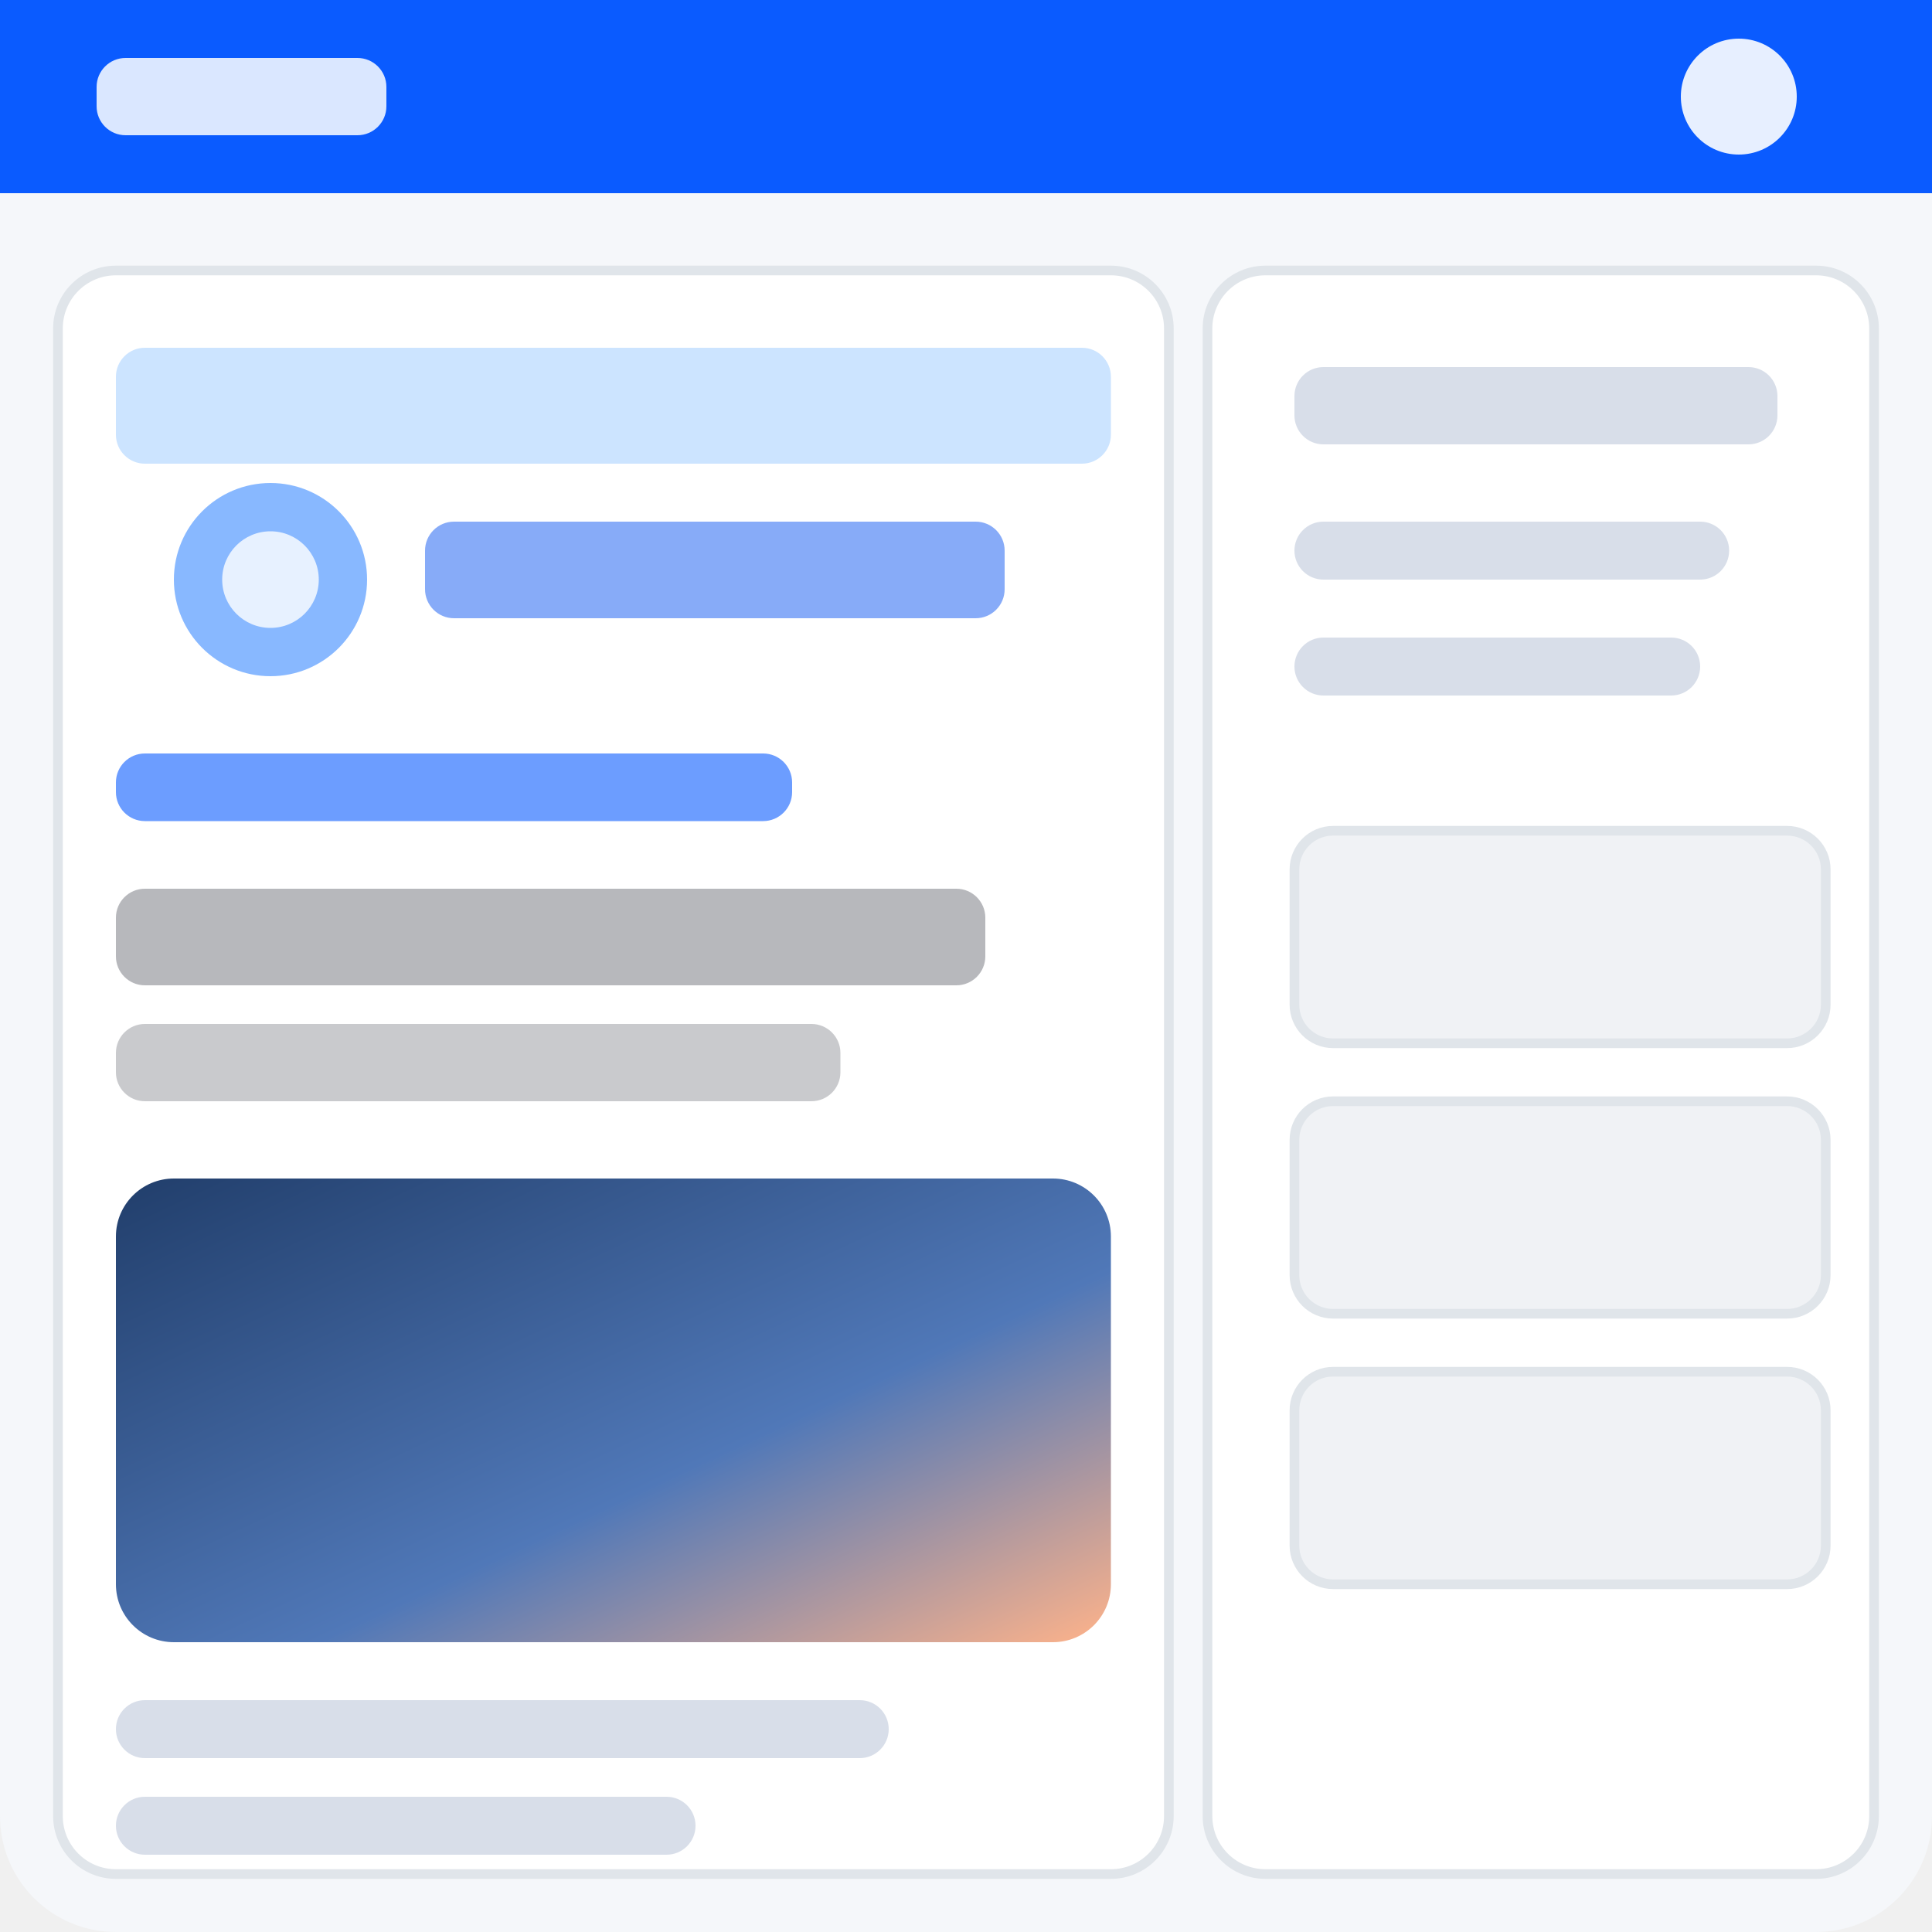
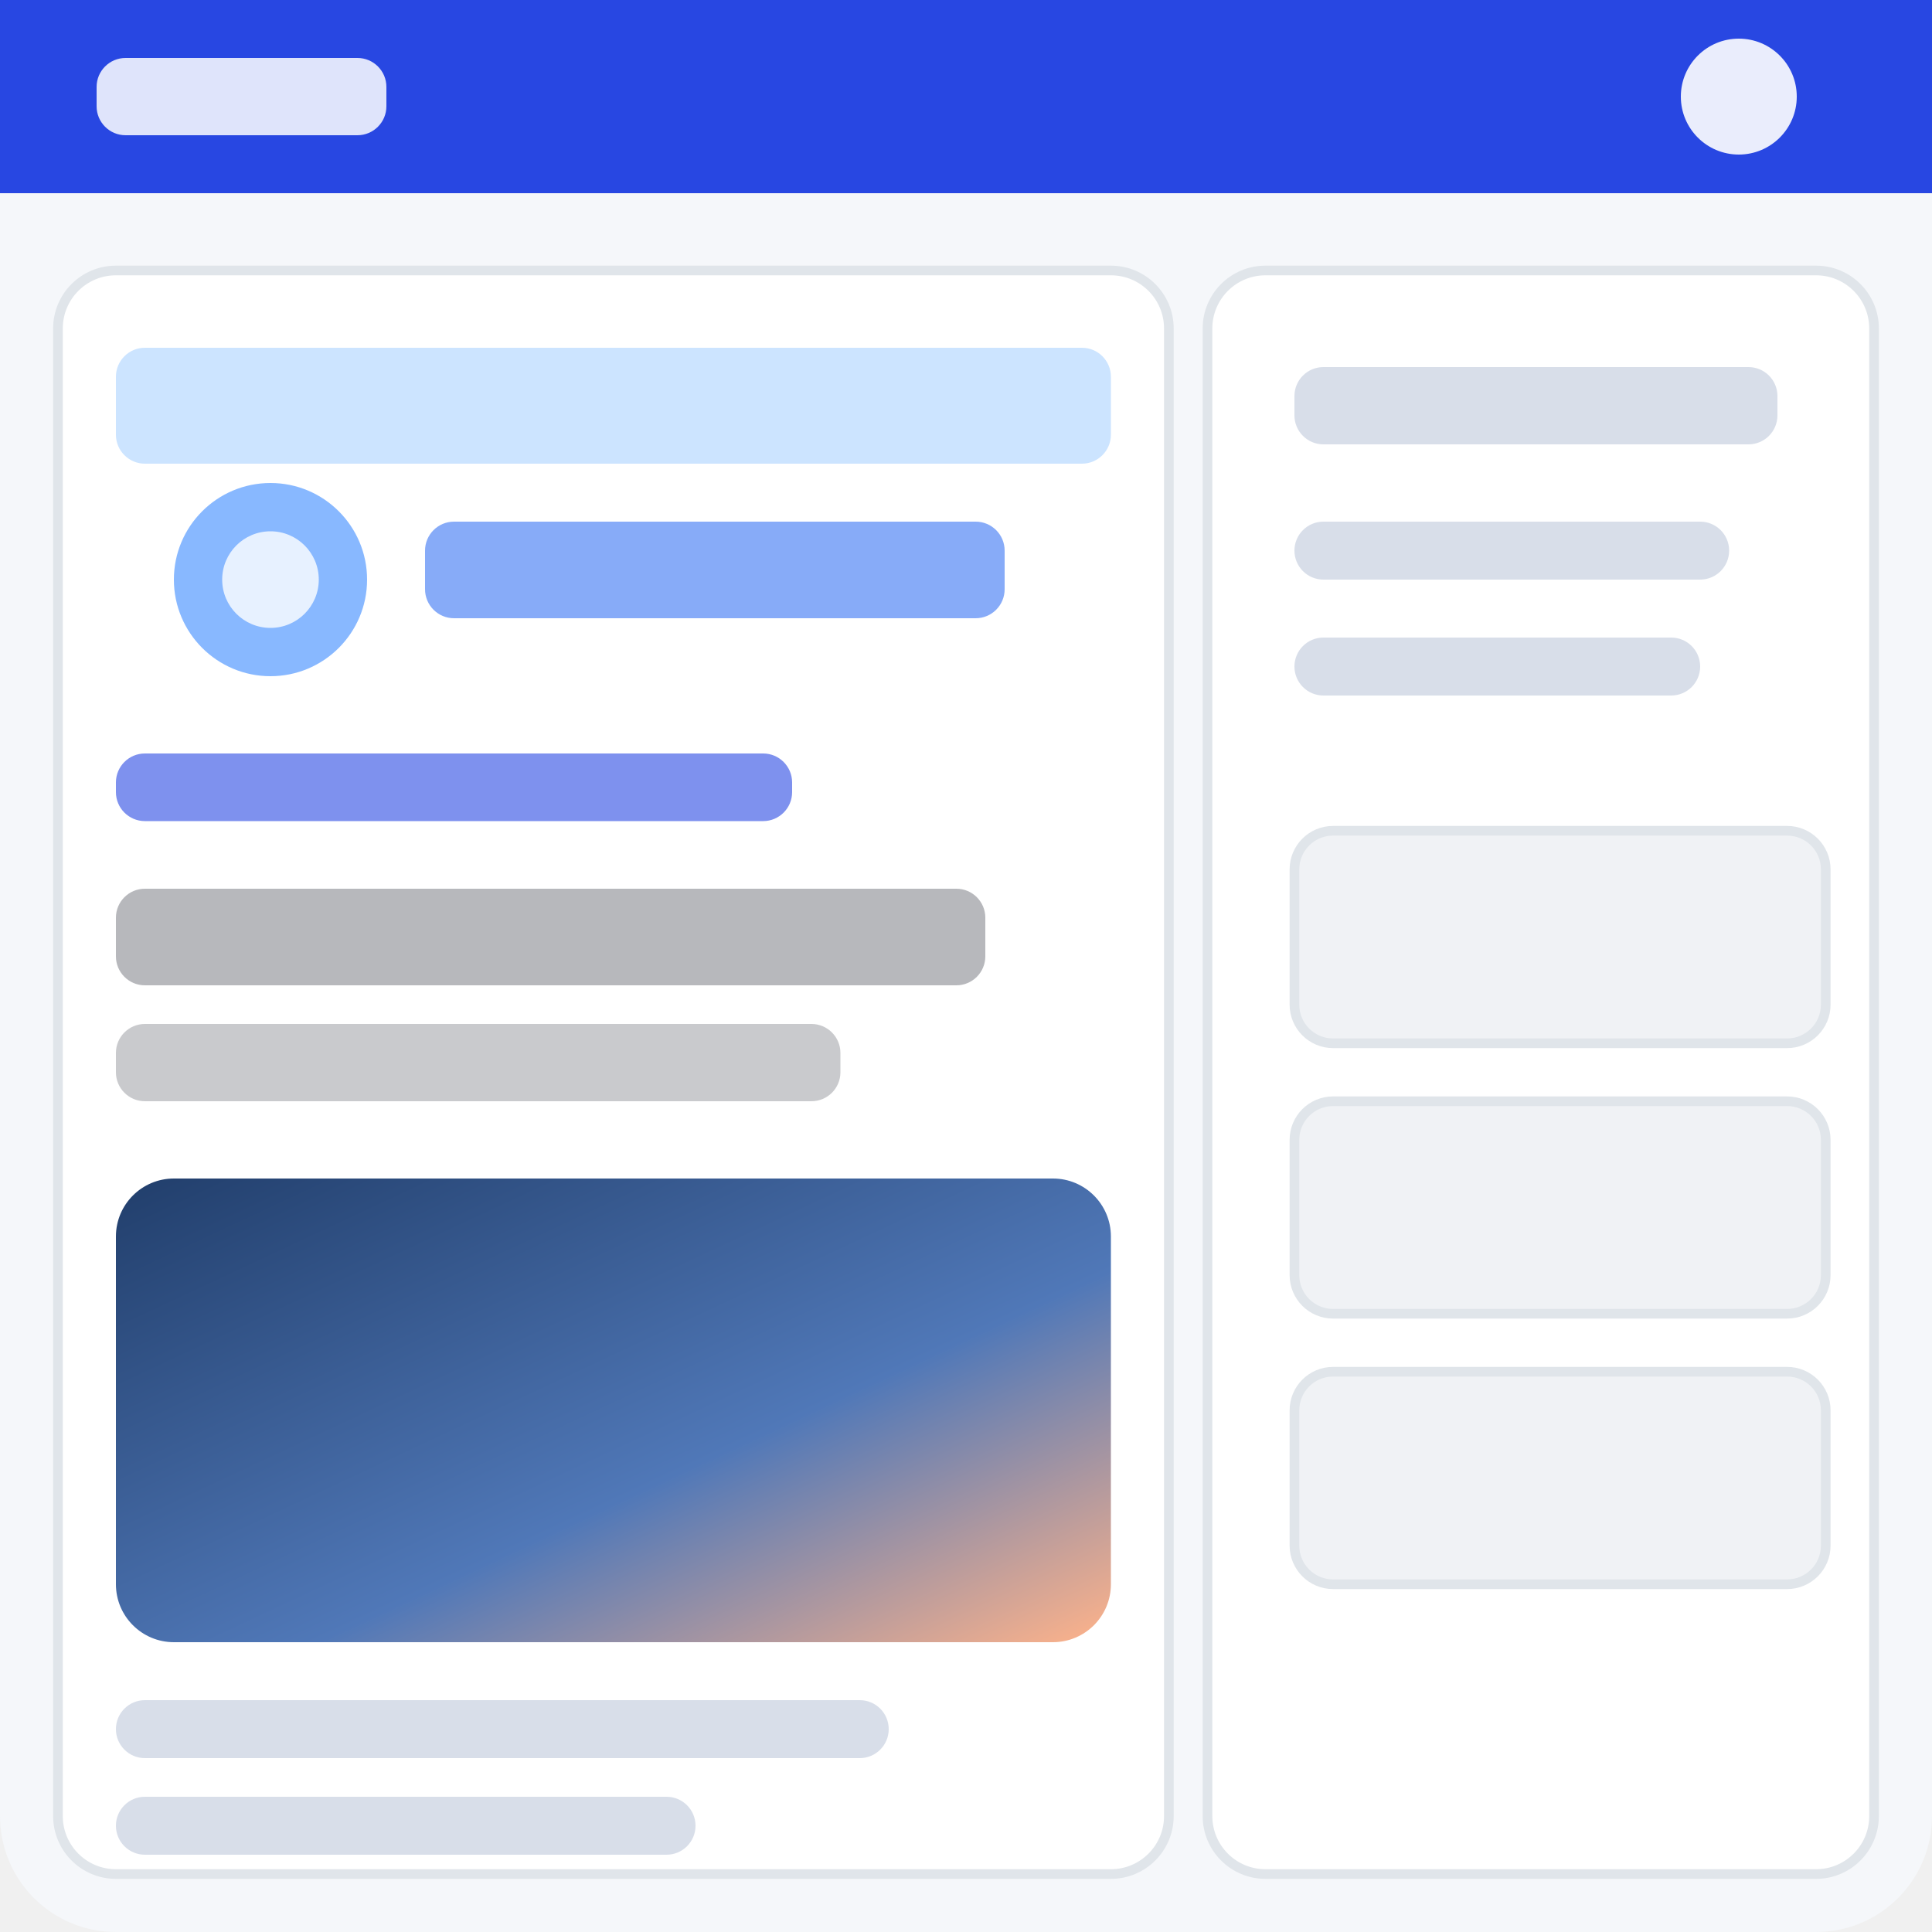
<svg xmlns="http://www.w3.org/2000/svg" width="200" height="200" viewBox="0 0 200 200">
  <rect width="200" height="200" rx="12" fill="#F5F7FA" />
-   <rect x="0" y="0" width="200" height="20" fill="#0A5BFF" />
+   <rect x="0" y="0" width="200" height="20" fill="#2847e2" />
  <rect x="10" y="6" width="30" height="8" rx="3" fill="white" opacity="0.85" />
  <circle cx="180" cy="10" r="6" fill="white" opacity="0.9" />
  <rect x="6" y="28" width="115" height="166" rx="6" fill="white" stroke="#E0E5EA" />
  <rect x="12" y="36" width="103" height="12" rx="3" fill="#CCE4FF" />
  <circle cx="28" cy="60" r="10" fill="#88B8FF" />
  <circle cx="28" cy="60" r="5" fill="white" opacity="0.8" />
  <rect x="44" y="54" width="60" height="10" rx="3" fill="#7AA2F7" opacity="0.9" />
-   <rect x="12" y="78" width="70" height="7" rx="3" fill="#0A5BFF" opacity="0.6" />
+   <rect x="12" y="78" width="70" height="7" rx="3" fill="#2847e2" opacity="0.6" />
  <rect x="12" y="92" width="90" height="10" rx="3" fill="#4A4D57" opacity="0.4" />
  <rect x="12" y="106" width="75" height="8" rx="3" fill="#4A4D57" opacity="0.3" />
  <rect x="12" y="122" width="103" height="48" rx="6" fill="url(#gradImage)" />
  <defs>
    <linearGradient id="gradImage" x1="0" y1="0" x2="1" y2="1">
      <stop offset="0%" stop-color="#213E6B" />
      <stop offset="60%" stop-color="#5078B8" />
      <stop offset="100%" stop-color="#FFB38A" />
    </linearGradient>
  </defs>
  <rect x="12" y="176" width="80" height="6" rx="3" fill="#D8DEE9" />
  <rect x="12" y="186" width="60" height="6" rx="3" fill="#D8DEE9" />
  <rect x="125" y="28" width="69" height="166" rx="6" fill="white" stroke="#E0E5EA" />
  <rect x="134" y="38" width="50" height="8" rx="3" fill="#D8DEE9" />
  <rect x="134" y="54" width="45" height="6" rx="3" fill="#D8DEE9" />
  <rect x="134" y="66" width="42" height="6" rx="3" fill="#D8DEE9" />
  <rect x="134" y="86" width="55" height="22" rx="4" fill="#F0F2F5" stroke="#E0E5EA" />
  <rect x="134" y="114" width="55" height="22" rx="4" fill="#F0F2F5" stroke="#E0E5EA" />
  <rect x="134" y="142" width="55" height="22" rx="4" fill="#F0F2F5" stroke="#E0E5EA" />
</svg>
